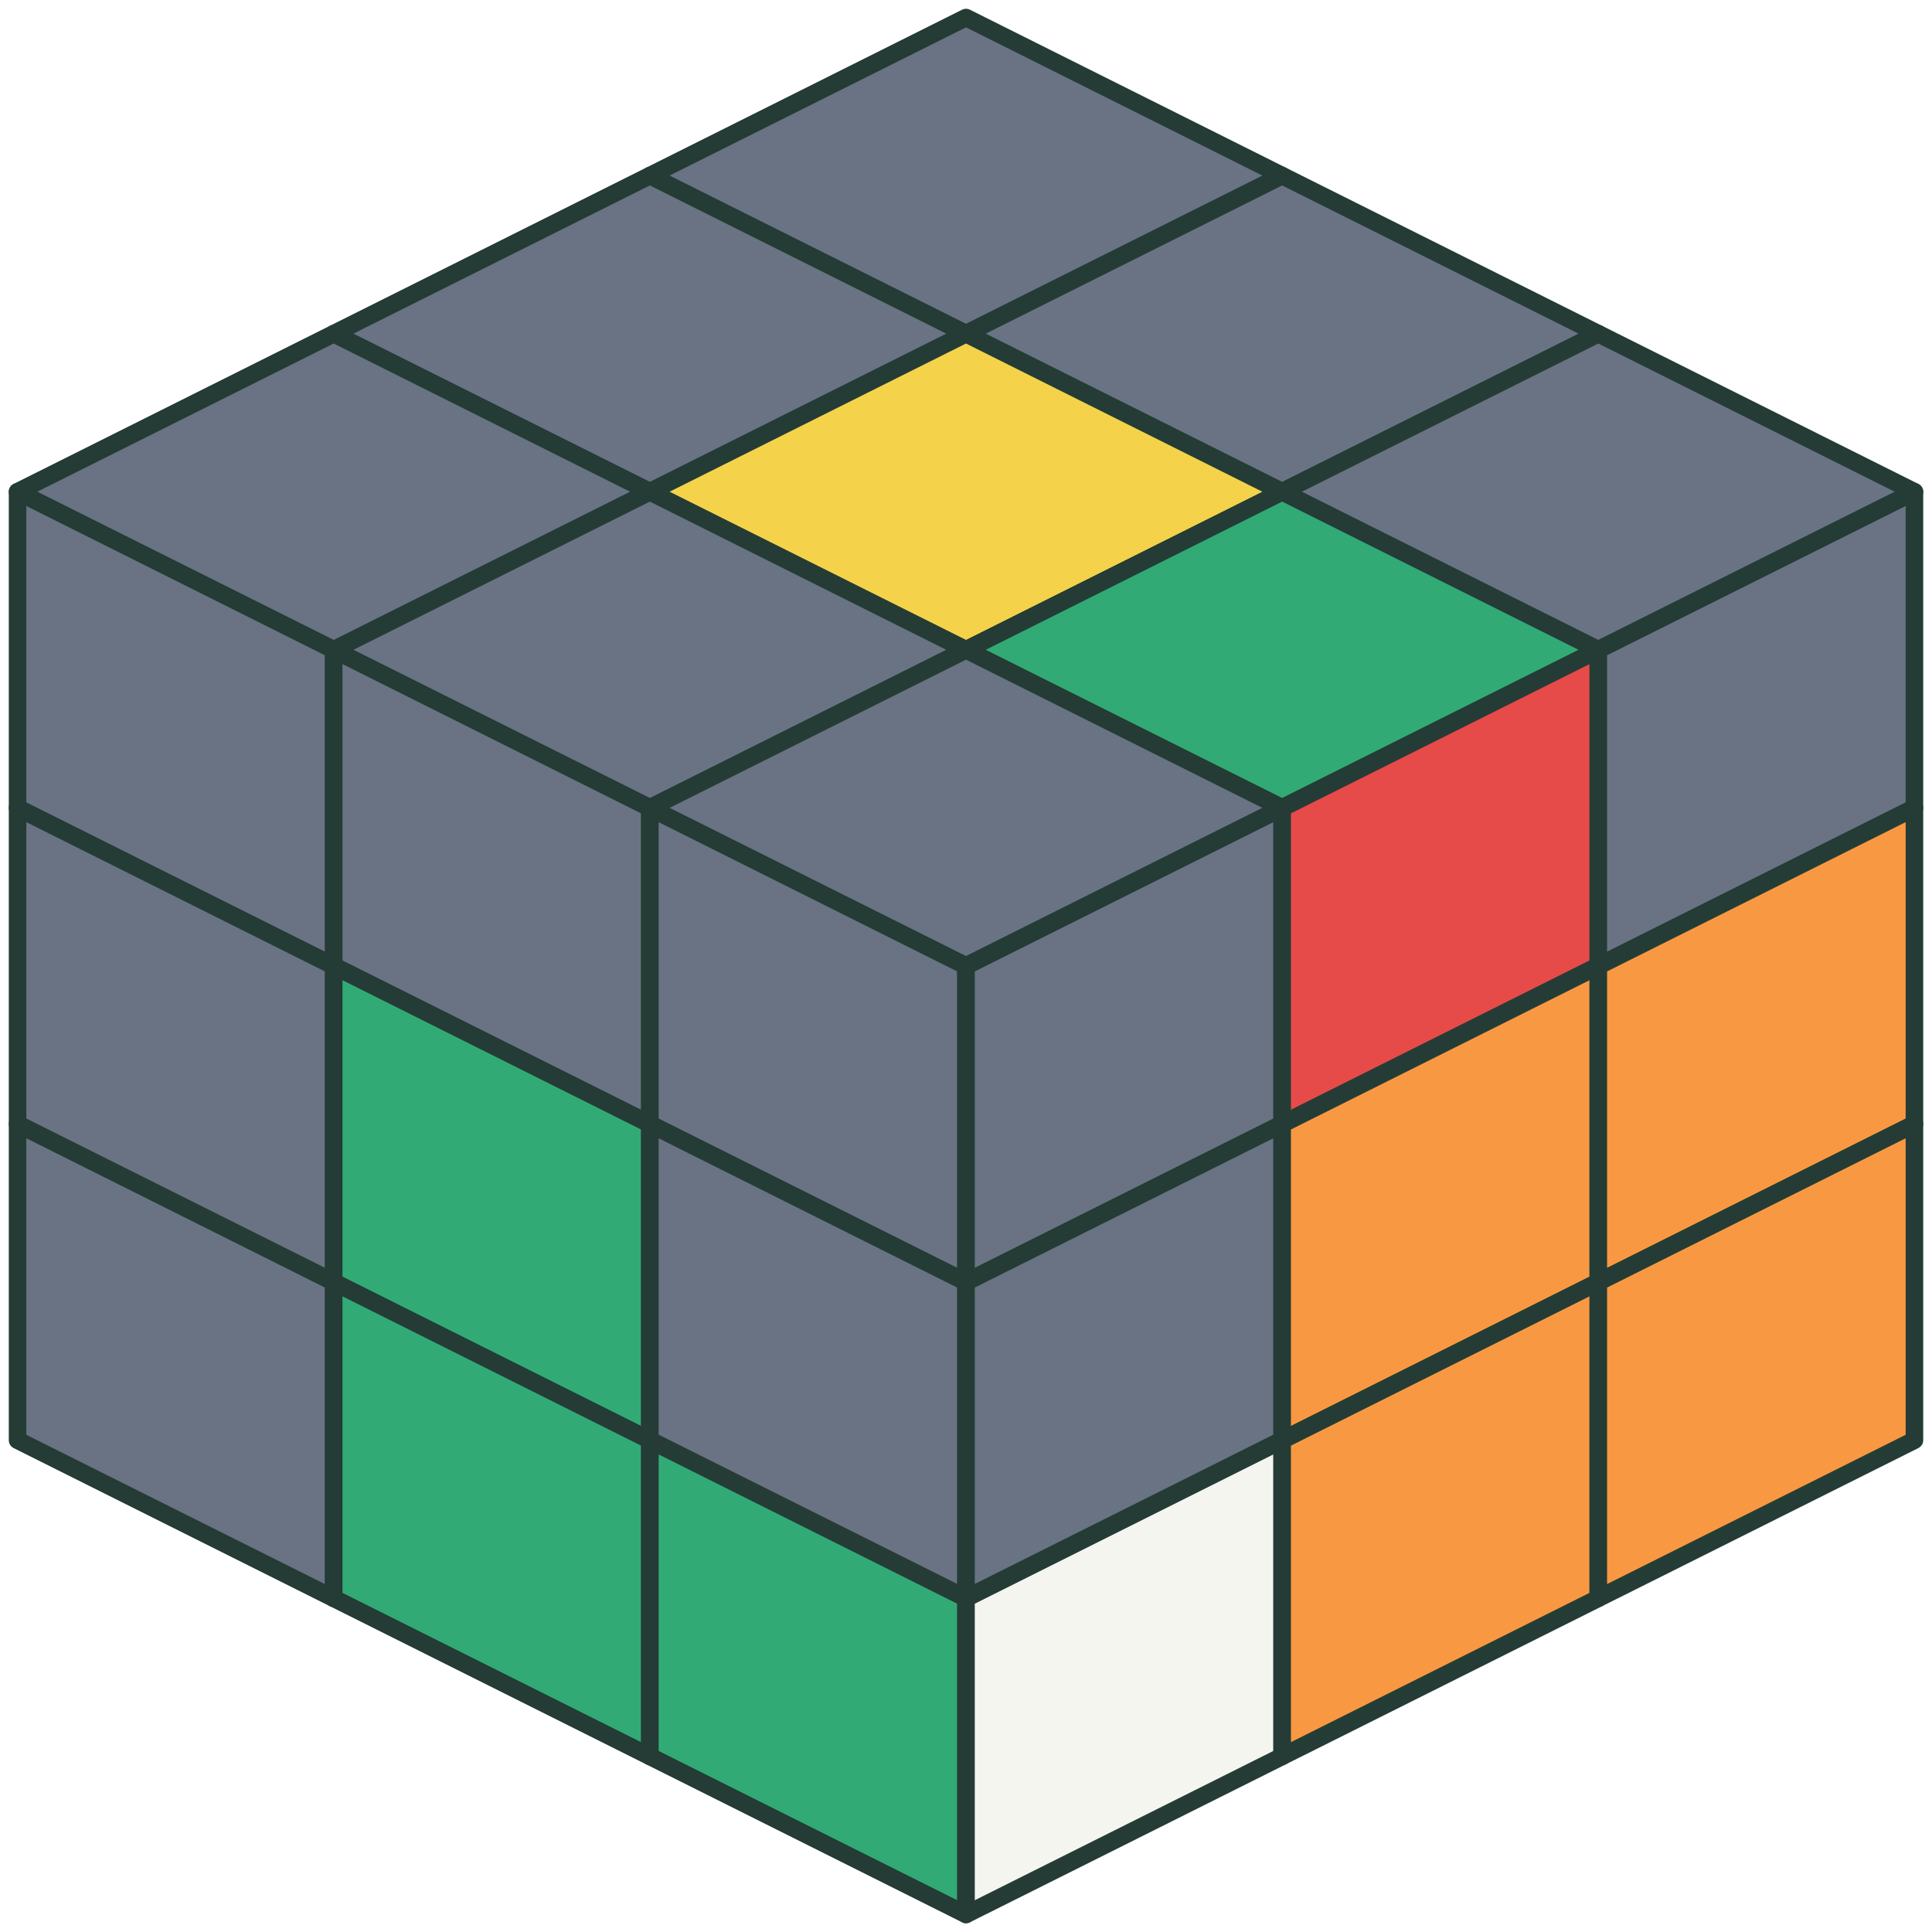
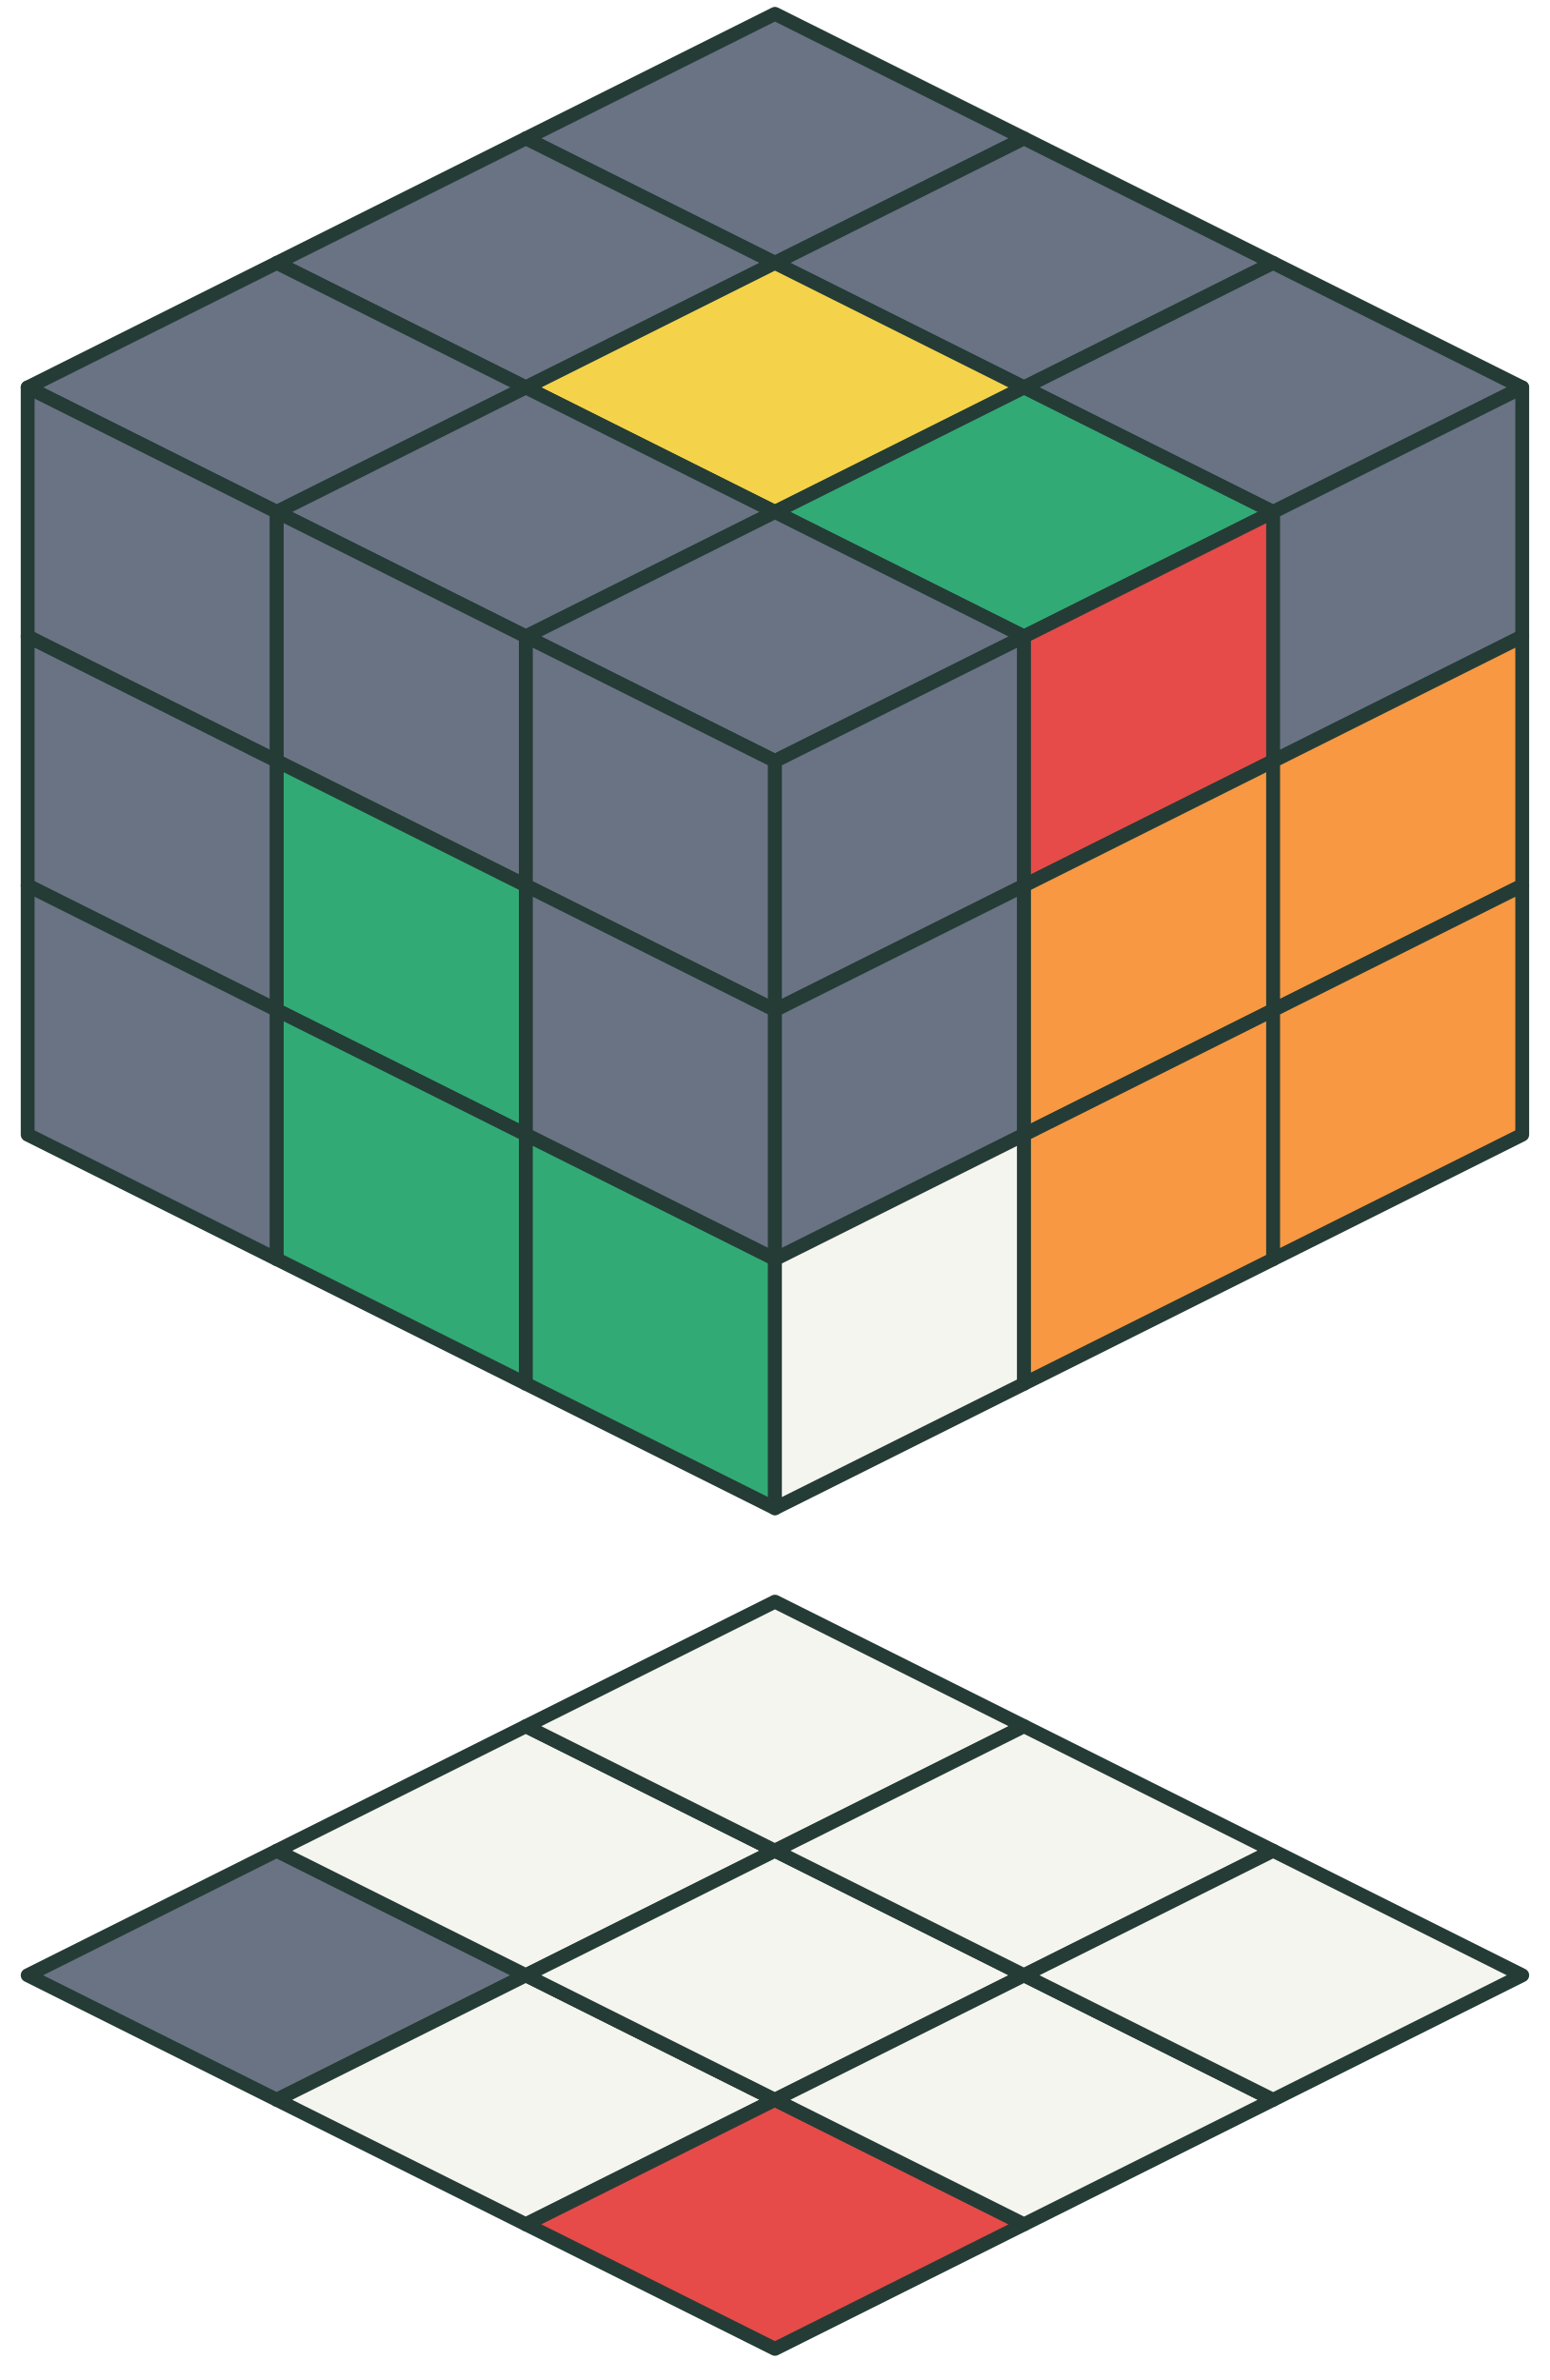
- <svg xmlns="http://www.w3.org/2000/svg" class="database-case-image" viewBox="0 0 110 110" role="img" aria-label="AF2L 6a case">
-   <g>
+ <svg xmlns="http://www.w3.org/2000/svg" class="database-case-image database-case-image--mirrored" viewBox="-1 0 112 172" role="img" aria-label="AF2L 6a case" aria-description="Floating mirrored faces reveal target F2L stickers hidden on the cube.">
+   <g data-mirrored-face="D">
+     <polygon data-facelet="27" points="1,142.75 19,151.75 37,142.75 19,133.75" fill="#697384" stroke="#243c35" stroke-width="1" stroke-linejoin="round" />
+     <polygon data-facelet="28" points="19,151.75 37,160.75 55,151.75 37,142.75" fill="#f5f5ef" stroke="#243c35" stroke-width="1" stroke-linejoin="round" />
+     <polygon data-facelet="29" points="37,160.75 55,169.75 73,160.75 55,151.75" fill="#e64b49" stroke="#243c35" stroke-width="1" stroke-linejoin="round" />
+     <polygon data-facelet="30" points="19,133.75 37,142.75 55,133.75 37,124.75" fill="#f5f5ef" stroke="#243c35" stroke-width="1" stroke-linejoin="round" />
+     <polygon data-facelet="31" points="37,142.75 55,151.75 73,142.75 55,133.75" fill="#f5f5ef" stroke="#243c35" stroke-width="1" stroke-linejoin="round" />
+     <polygon data-facelet="32" points="55,151.75 73,160.75 91,151.75 73,142.75" fill="#f5f5ef" stroke="#243c35" stroke-width="1" stroke-linejoin="round" />
+     <polygon data-facelet="33" points="37,124.75 55,133.75 73,124.75 55,115.75" fill="#f5f5ef" stroke="#243c35" stroke-width="1" stroke-linejoin="round" />
+     <polygon data-facelet="34" points="55,133.75 73,142.75 91,133.75 73,124.75" fill="#f5f5ef" stroke="#243c35" stroke-width="1" stroke-linejoin="round" />
+     <polygon data-facelet="35" points="73,142.75 91,151.75 109,142.75 91,133.75" fill="#f5f5ef" stroke="#243c35" stroke-width="1" stroke-linejoin="round" />
+   </g>
+   <g data-visible-face="U">
    <polygon data-facelet="0" points="55,1 73,10 55,19 37,10" fill="#697384" stroke="#243c35" stroke-width="1" stroke-linejoin="round" />
    <polygon data-facelet="1" points="73,10 91,19 73,28 55,19" fill="#697384" stroke="#243c35" stroke-width="1" stroke-linejoin="round" />
    <polygon data-facelet="2" points="91,19 109,28 91,37 73,28" fill="#697384" stroke="#243c35" stroke-width="1" stroke-linejoin="round" />
    <polygon data-facelet="3" points="37,10 55,19 37,28 19,19" fill="#697384" stroke="#243c35" stroke-width="1" stroke-linejoin="round" />
    <polygon data-facelet="4" points="55,19 73,28 55,37 37,28" fill="#f4d34b" stroke="#243c35" stroke-width="1" stroke-linejoin="round" />
    <polygon data-facelet="5" points="73,28 91,37 73,46 55,37" fill="#32aa75" stroke="#243c35" stroke-width="1" stroke-linejoin="round" />
    <polygon data-facelet="6" points="19,19 37,28 19,37 1,28" fill="#697384" stroke="#243c35" stroke-width="1" stroke-linejoin="round" />
    <polygon data-facelet="7" points="37,28 55,37 37,46 19,37" fill="#697384" stroke="#243c35" stroke-width="1" stroke-linejoin="round" />
    <polygon data-facelet="8" points="55,37 73,46 55,55 37,46" fill="#697384" stroke="#243c35" stroke-width="1" stroke-linejoin="round" />
  </g>
-   <g>
+   <g data-visible-face="F">
    <polygon data-facelet="18" points="1,28 19,37 19,55 1,46" fill="#697384" stroke="#243c35" stroke-width="1" stroke-linejoin="round" />
    <polygon data-facelet="19" points="19,37 37,46 37,64 19,55" fill="#697384" stroke="#243c35" stroke-width="1" stroke-linejoin="round" />
    <polygon data-facelet="20" points="37,46 55,55 55,73 37,64" fill="#697384" stroke="#243c35" stroke-width="1" stroke-linejoin="round" />
    <polygon data-facelet="21" points="1,46 19,55 19,73 1,64" fill="#697384" stroke="#243c35" stroke-width="1" stroke-linejoin="round" />
    <polygon data-facelet="22" points="19,55 37,64 37,82 19,73" fill="#32aa75" stroke="#243c35" stroke-width="1" stroke-linejoin="round" />
    <polygon data-facelet="23" points="37,64 55,73 55,91 37,82" fill="#697384" stroke="#243c35" stroke-width="1" stroke-linejoin="round" />
    <polygon data-facelet="24" points="1,64 19,73 19,91 1,82" fill="#697384" stroke="#243c35" stroke-width="1" stroke-linejoin="round" />
    <polygon data-facelet="25" points="19,73 37,82 37,100 19,91" fill="#32aa75" stroke="#243c35" stroke-width="1" stroke-linejoin="round" />
    <polygon data-facelet="26" points="37,82 55,91 55,109 37,100" fill="#32aa75" stroke="#243c35" stroke-width="1" stroke-linejoin="round" />
  </g>
-   <g>
+   <g data-visible-face="R">
    <polygon data-facelet="9" points="55,55 73,46 73,64 55,73" fill="#697384" stroke="#243c35" stroke-width="1" stroke-linejoin="round" />
    <polygon data-facelet="10" points="73,46 91,37 91,55 73,64" fill="#e64b49" stroke="#243c35" stroke-width="1" stroke-linejoin="round" />
    <polygon data-facelet="11" points="91,37 109,28 109,46 91,55" fill="#697384" stroke="#243c35" stroke-width="1" stroke-linejoin="round" />
    <polygon data-facelet="12" points="55,73 73,64 73,82 55,91" fill="#697384" stroke="#243c35" stroke-width="1" stroke-linejoin="round" />
    <polygon data-facelet="13" points="73,64 91,55 91,73 73,82" fill="#f89842" stroke="#243c35" stroke-width="1" stroke-linejoin="round" />
    <polygon data-facelet="14" points="91,55 109,46 109,64 91,73" fill="#f89842" stroke="#243c35" stroke-width="1" stroke-linejoin="round" />
    <polygon data-facelet="15" points="55,91 73,82 73,100 55,109" fill="#f5f5ef" stroke="#243c35" stroke-width="1" stroke-linejoin="round" />
    <polygon data-facelet="16" points="73,82 91,73 91,91 73,100" fill="#f89842" stroke="#243c35" stroke-width="1" stroke-linejoin="round" />
    <polygon data-facelet="17" points="91,73 109,64 109,82 91,91" fill="#f89842" stroke="#243c35" stroke-width="1" stroke-linejoin="round" />
  </g>
</svg>
